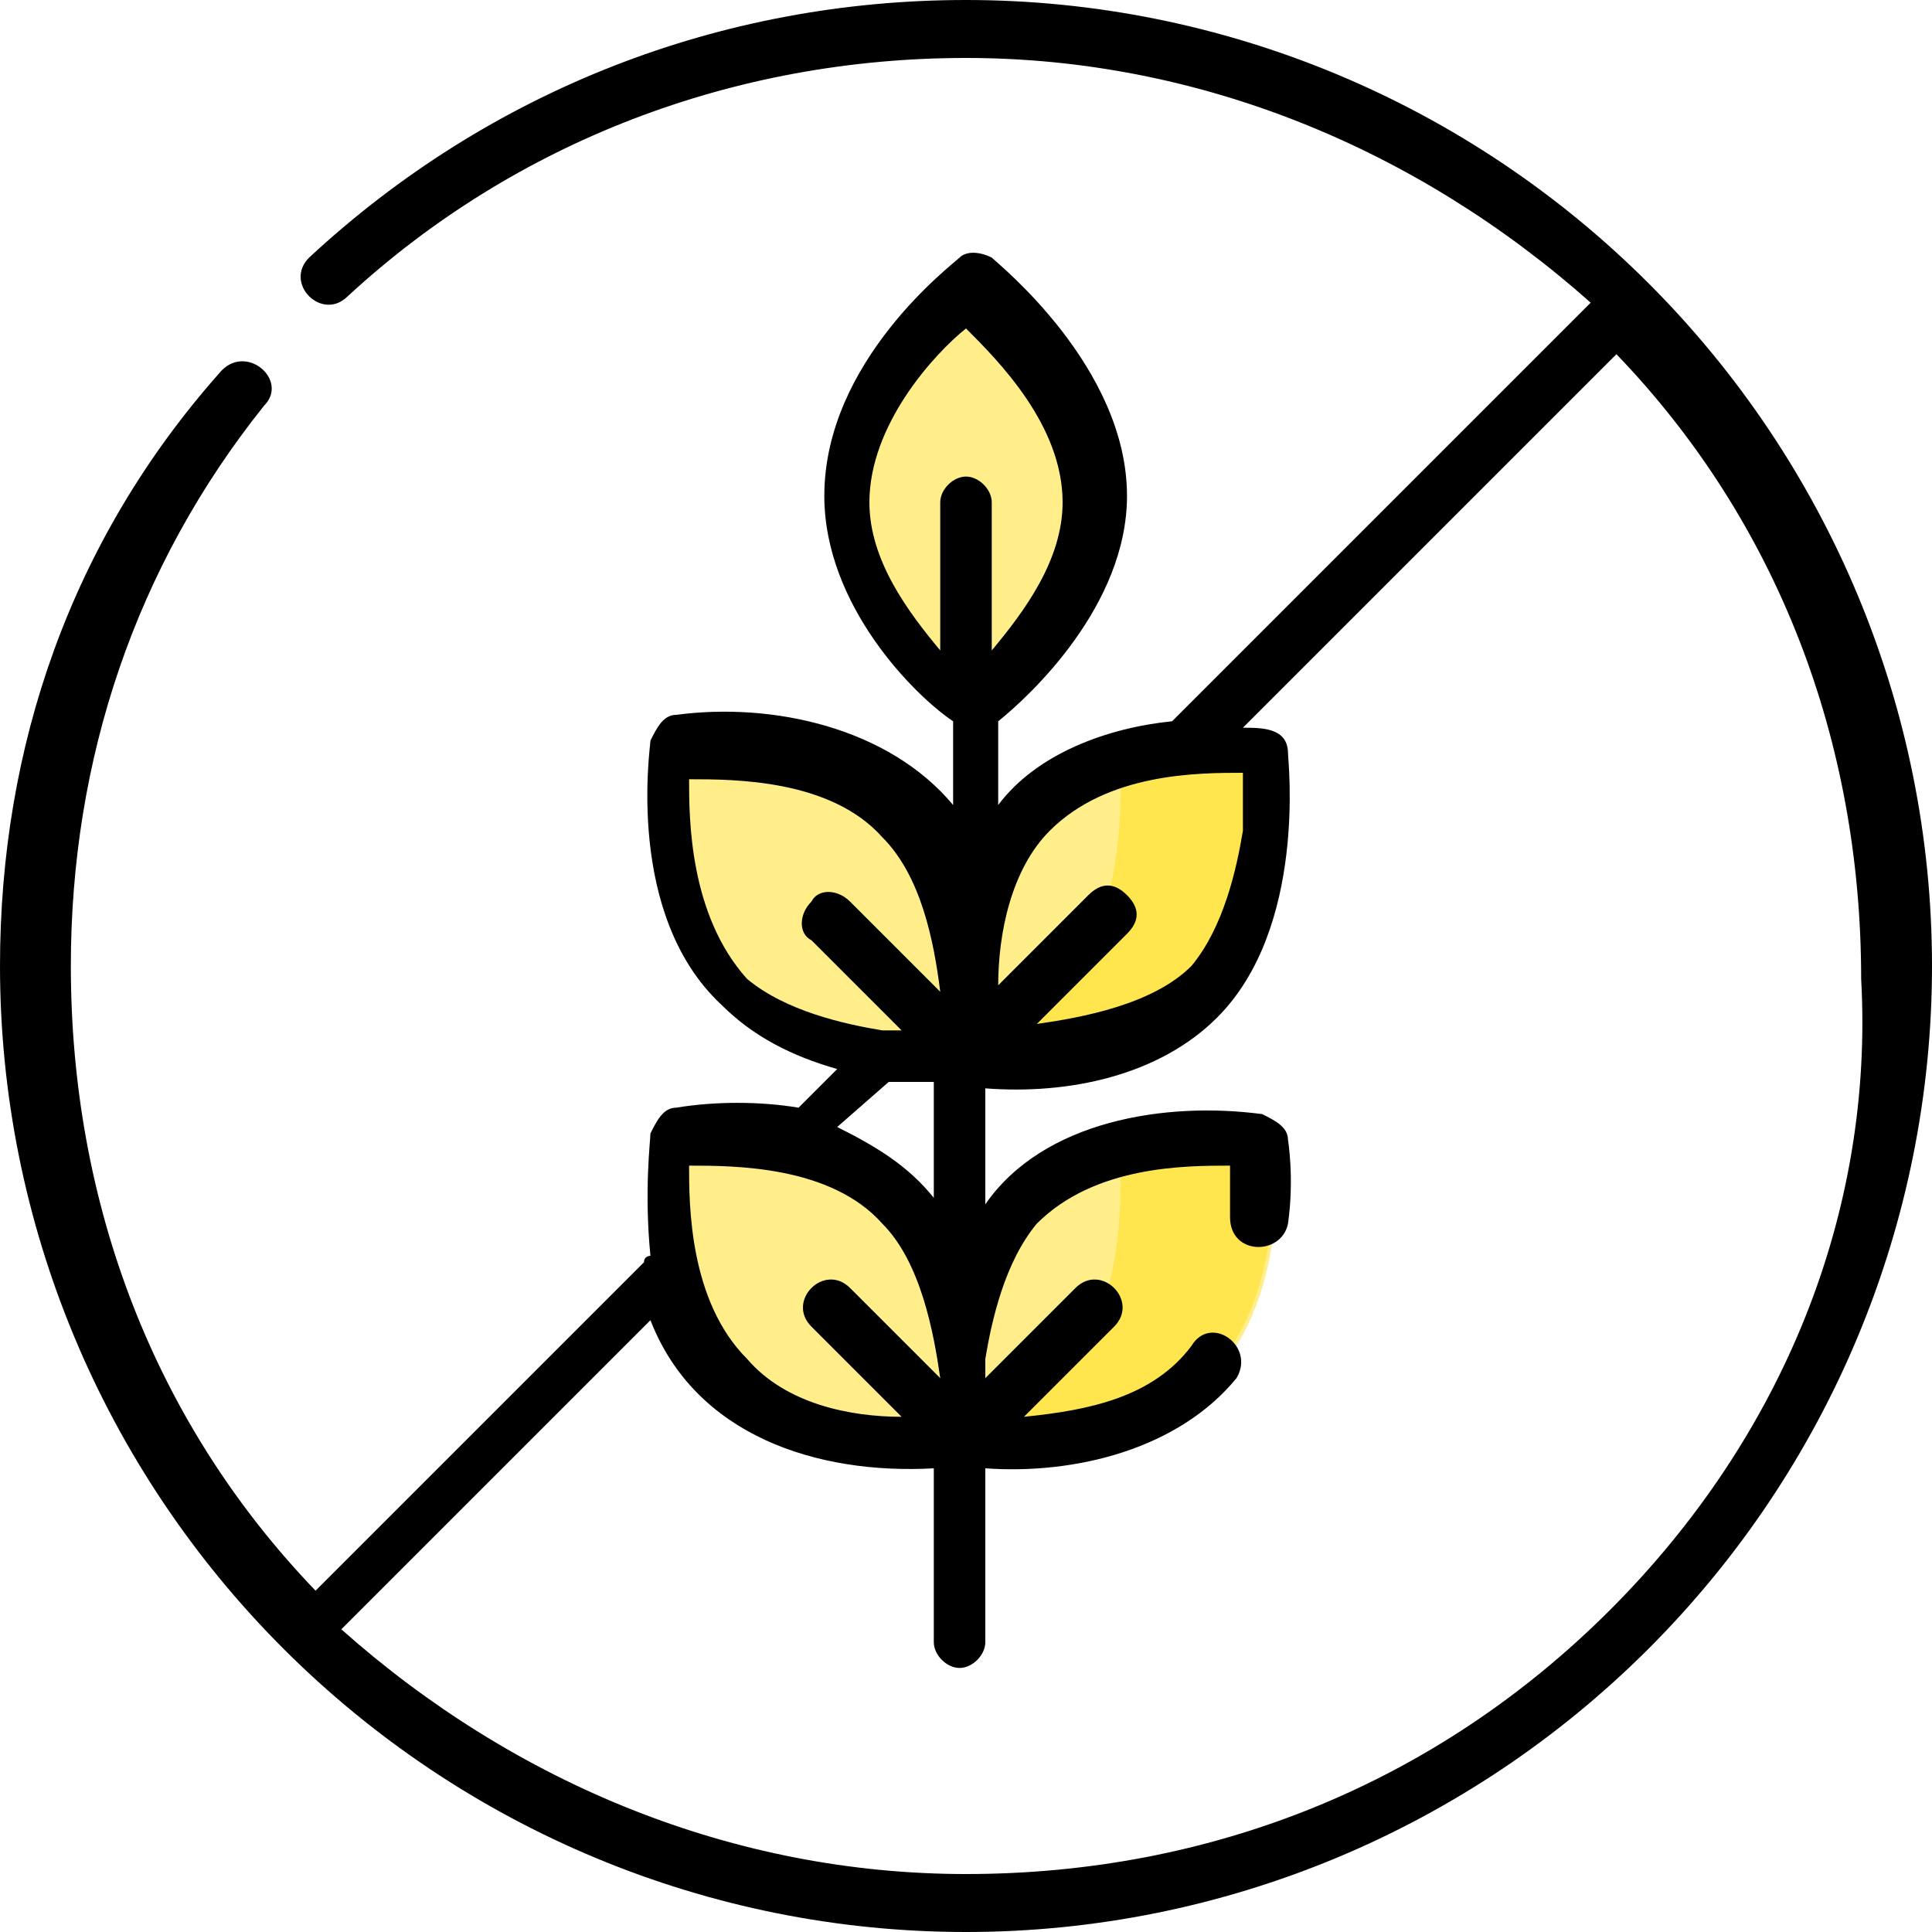
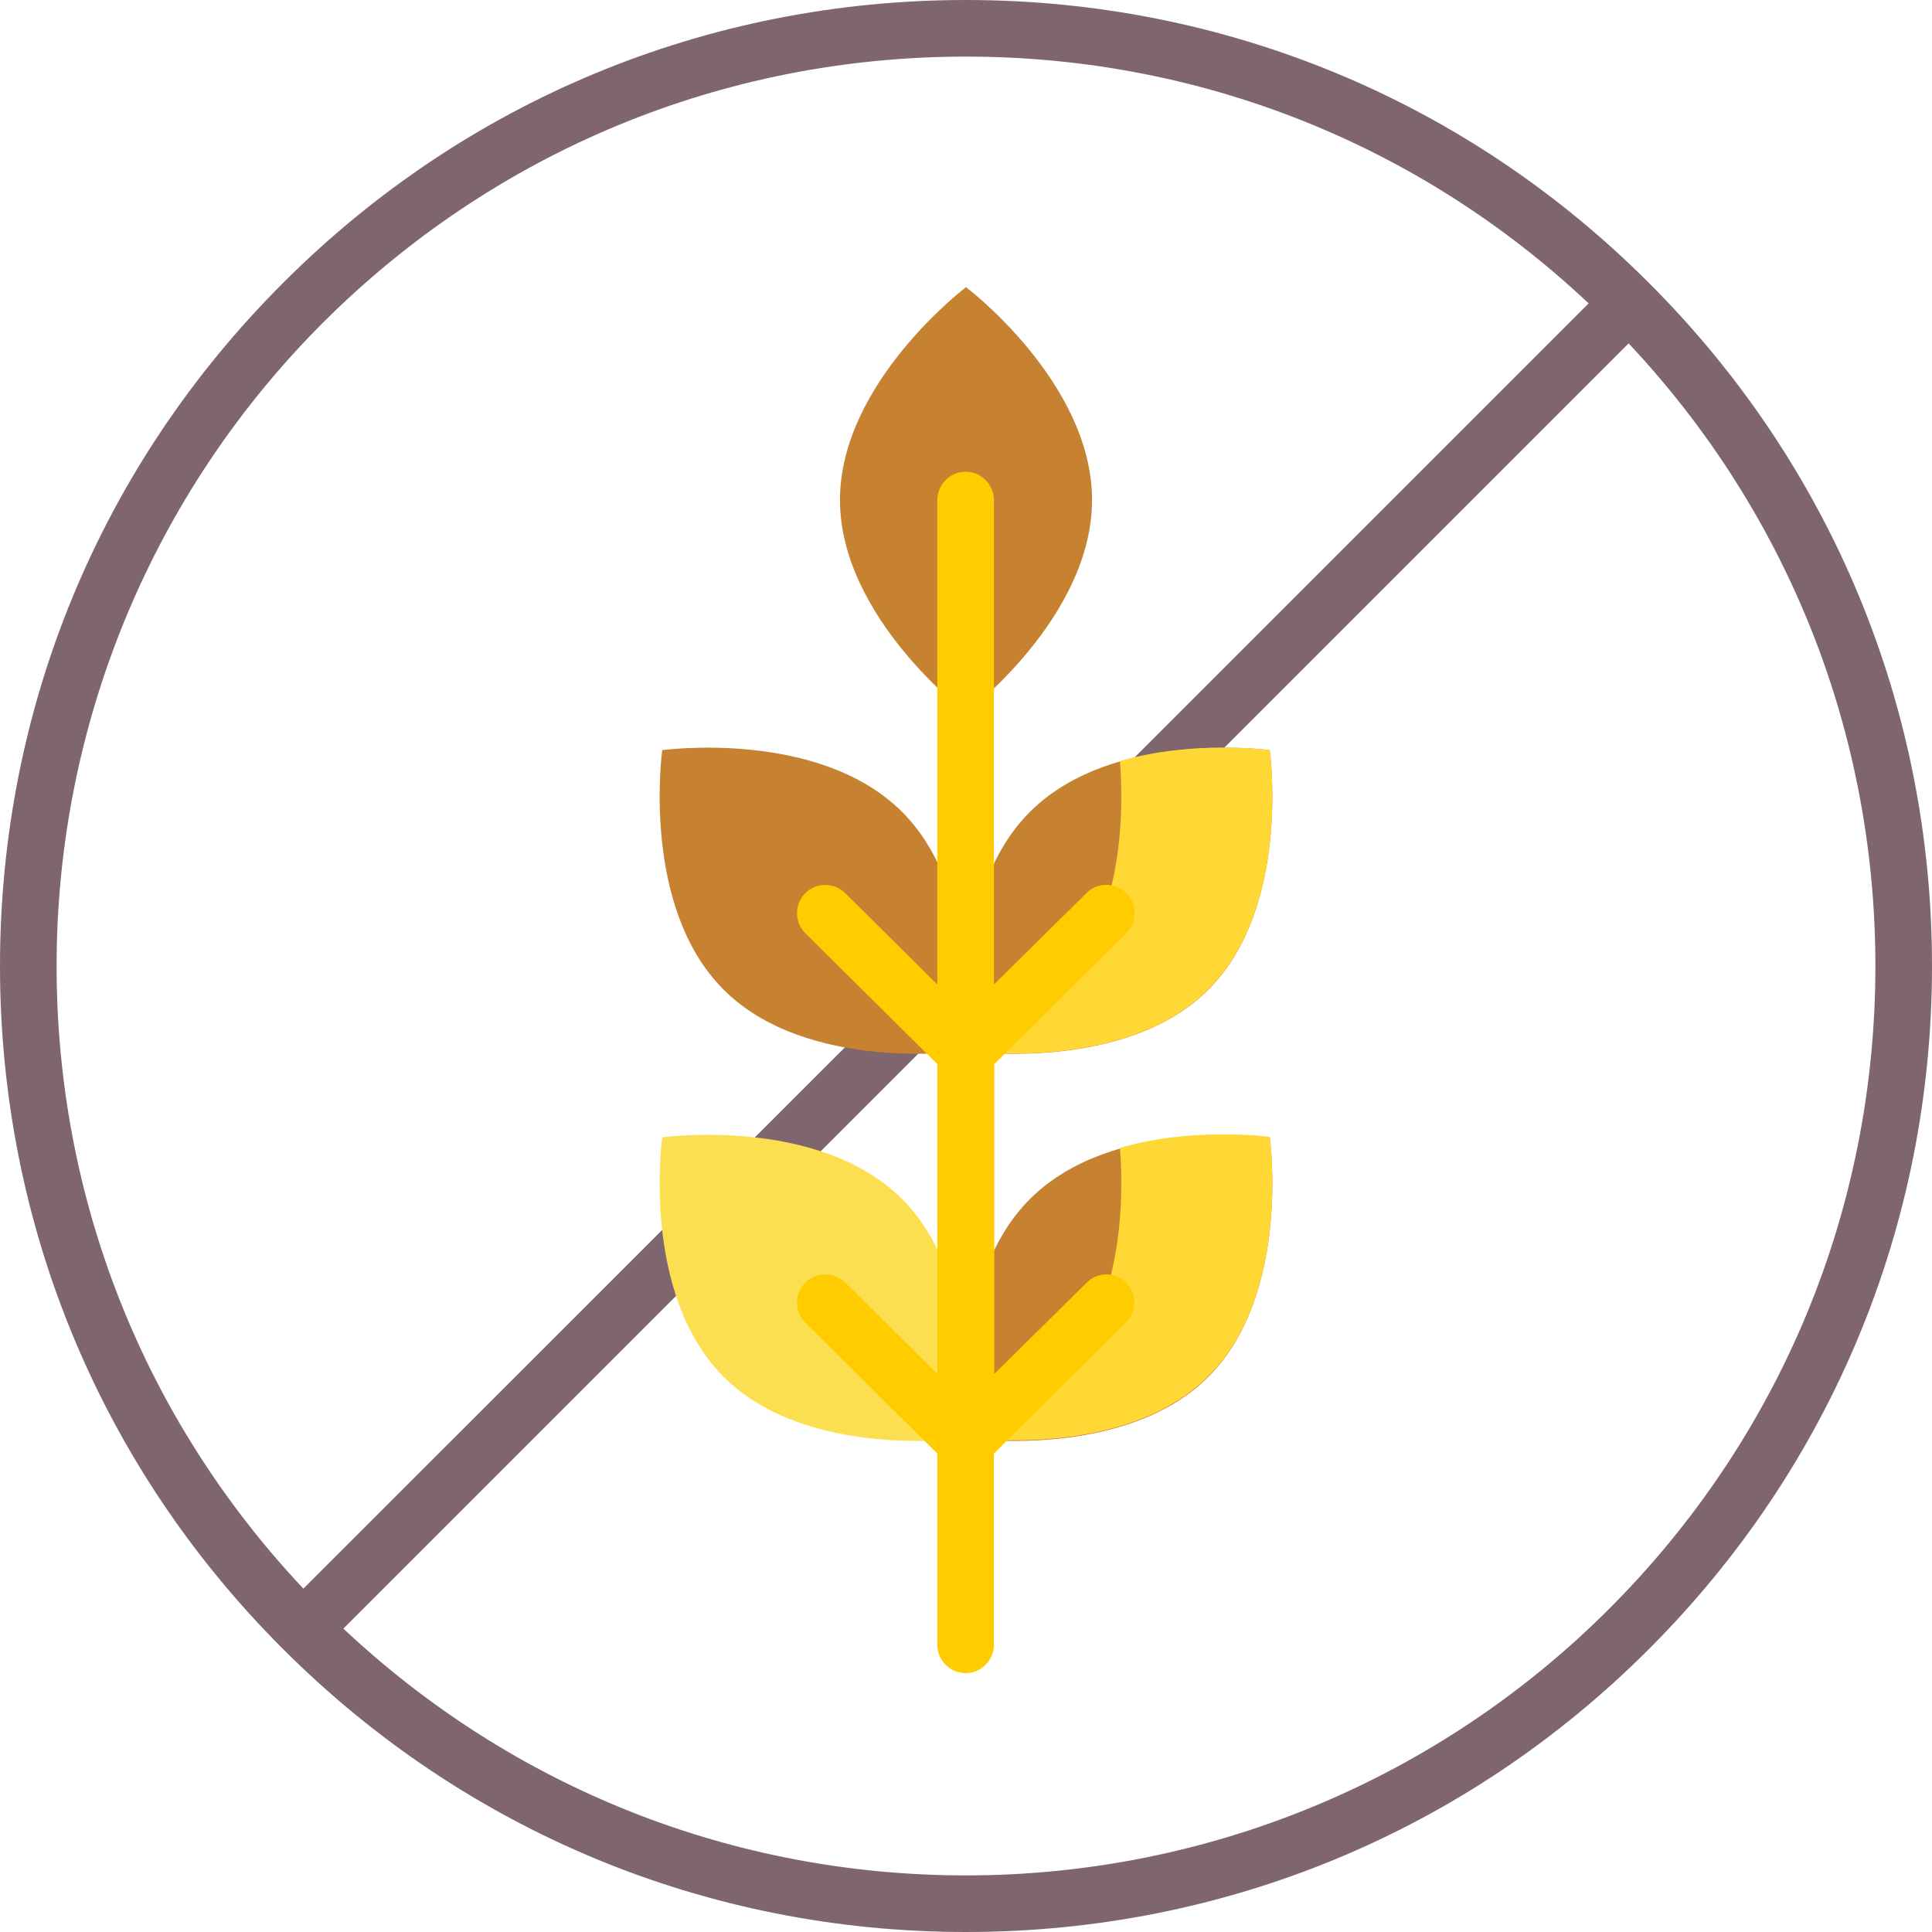
- <svg xmlns="http://www.w3.org/2000/svg" version="1.1" id="Layer_1" x="0px" y="0px" viewBox="0 0 30 30" style="enable-background:new 0 0 30 30;" xml:space="preserve">
+ <svg xmlns="http://www.w3.org/2000/svg" version="1.1" id="Layer_1" x="0px" y="0px" viewBox="0 0 512 512" style="enable-background:new 0 0 512 512;" xml:space="preserve">
  <style type="text/css">
- 	.st0{fill:#FFEE8A;}
- 	.st1{fill:#FFE64F;}
+ 	.st0{fill:#7F656E;}
+ 	.st1{fill:#C68230;}
+ 	.st2{fill:#FFD836;}
+ 	.st3{fill:#FCDF51;}
+ 	.st4{fill:#FFCC00;}
</style>
-   <g>
-     <g>
-       <g>
-         <g>
-           <path class="st0" d="M18.8,15.4c-1.3,1.3-3.7,1-3.7,1s-0.3-2.4,1-3.7s3.7-1,3.7-1S20.1,14.1,18.8,15.4z" />
-           <path class="st1" d="M19.7,11.6c0,0-1.2-0.2-2.3,0.2c0,0.6,0.1,2.5-1,3.6C16,15.8,15.5,16,15,16.2c0,0.1,0,0.2,0,0.2      s2.4,0.3,3.7-1C20.1,14.1,19.7,11.6,19.7,11.6L19.7,11.6z" />
-           <g>
-             <path class="st0" d="M17,7.8c0,1.8-2,3.3-2,3.3s-2-1.5-2-3.3s2-3.3,2-3.3S17,5.9,17,7.8z" />
-             <path class="st0" d="M11.2,15.4c1.3,1.3,3.7,1,3.7,1s0.3-2.4-1-3.7s-3.7-1-3.7-1S9.9,14.1,11.2,15.4z" />
-             <path class="st0" d="M18.8,21.4c-1.3,1.3-3.7,1-3.7,1s-0.3-2.4,1-3.7c1.3-1.3,3.7-1,3.7-1S20.1,20.1,18.8,21.4z" />
-           </g>
-           <path class="st1" d="M19.7,17.7c0,0-1.2-0.2-2.3,0.2c0,0.6,0.1,2.5-1,3.6C16,21.8,15.5,22,15,22.2c0,0.1,0,0.2,0,0.2      s2.4,0.3,3.7-1C20.1,20.1,19.7,17.7,19.7,17.7L19.7,17.7z" />
-           <path class="st0" d="M11.2,21.4c1.3,1.3,3.7,1,3.7,1s0.3-2.4-1-3.7c-1.3-1.3-3.7-1-3.7-1S9.9,20.1,11.2,21.4z" />
-         </g>
-       </g>
-     </g>
-     <path d="M25.6,4.4C22.8,1.6,19,0,15,0C11.2,0,7.6,1.4,4.8,4C4.4,4.4,5,5,5.4,4.6c2.6-2.4,6-3.7,9.6-3.7c3.6,0,7,1.4,9.7,3.8   l-6.5,6.5c-1,0.1-2.1,0.5-2.7,1.3v-1.3c0.5-0.4,2-1.8,2-3.5c0-2-2-3.6-2.1-3.7c-0.2-0.1-0.4-0.1-0.5,0c-0.1,0.1-2.1,1.6-2.1,3.7   c0,1.7,1.4,3.1,2,3.5v1.3c-1-1.2-2.8-1.6-4.3-1.4c-0.2,0-0.3,0.2-0.4,0.4c0,0.1-0.4,2.7,1.1,4.1c0.5,0.5,1.1,0.8,1.8,1l-0.6,0.6   c-0.6-0.1-1.3-0.1-1.9,0c-0.2,0-0.3,0.2-0.4,0.4c0,0.1-0.1,0.9,0,1.9c0,0-0.1,0-0.1,0.1l-5.1,5.1c-2.5-2.6-3.8-6-3.8-9.7   c0-3.2,1-6.2,3-8.7c0.4-0.4-0.3-1-0.7-0.5C1.1,8.4,0,11.6,0,15c0,4,1.6,7.8,4.4,10.6C7.2,28.4,11,30,15,30s7.8-1.6,10.6-4.4   C28.4,22.8,30,19,30,15S28.4,7.2,25.6,4.4L25.6,4.4z M16.3,12.9c0.9-0.9,2.3-0.9,3-0.9c0,0.2,0,0.6,0,0.9c-0.1,0.6-0.3,1.5-0.8,2.1   c-0.6,0.6-1.7,0.8-2.4,0.9l1.4-1.4c0.2-0.2,0.2-0.4,0-0.6c-0.2-0.2-0.4-0.2-0.6,0l-1.4,1.4C15.5,14.5,15.7,13.5,16.3,12.9   L16.3,12.9z M13.5,7.8c0-1.2,1-2.3,1.5-2.7c0.5,0.5,1.5,1.5,1.5,2.7c0,0.9-0.6,1.7-1.1,2.3V7.8c0-0.2-0.2-0.4-0.4-0.4   s-0.4,0.2-0.4,0.4v2.3C14.1,9.5,13.5,8.7,13.5,7.8z M10.7,12.1c0.7,0,2.2,0,3,0.9c0.6,0.6,0.8,1.6,0.9,2.4l-1.4-1.4   c-0.2-0.2-0.5-0.2-0.6,0c-0.2,0.2-0.2,0.5,0,0.6l1.4,1.4c-0.1,0-0.2,0-0.3,0c-0.6-0.1-1.5-0.3-2.1-0.8   C10.7,14.2,10.7,12.7,10.7,12.1L10.7,12.1z M13.8,16.8c0.2,0,0.5,0,0.7,0v1.8c-0.4-0.5-0.9-0.8-1.5-1.1L13.8,16.8z M10.7,18.1   c0.7,0,2.2,0,3,0.9c0.6,0.6,0.8,1.7,0.9,2.4l-1.4-1.4c-0.4-0.4-1,0.2-0.6,0.6l1.4,1.4c-0.8,0-1.8-0.2-2.4-0.9   C10.7,20.2,10.7,18.7,10.7,18.1L10.7,18.1z M25,25c-2.7,2.7-6.2,4.1-10,4.1c-3.6,0-7-1.4-9.7-3.8l4.8-4.8c0.7,1.8,2.6,2.4,4.4,2.3   v2.7c0,0.2,0.2,0.4,0.4,0.4s0.4-0.2,0.4-0.4v-2.7c1.4,0.1,3-0.3,3.9-1.4c0.3-0.5-0.4-1-0.7-0.5c-0.6,0.8-1.6,1-2.6,1.1l1.4-1.4   c0.4-0.4-0.2-1-0.6-0.6l-1.4,1.4c0-0.1,0-0.2,0-0.3c0.1-0.6,0.3-1.5,0.8-2.1c0.9-0.9,2.3-0.9,3-0.9c0,0.2,0,0.5,0,0.8   c0,0.6,0.8,0.6,0.9,0.1c0.1-0.7,0-1.3,0-1.3c0-0.2-0.2-0.3-0.4-0.4c-1.5-0.2-3.4,0.1-4.3,1.4v-1.8c1.3,0.1,2.7-0.2,3.6-1.1   c1.4-1.4,1.1-4,1.1-4.1c0-0.4-0.4-0.4-0.7-0.4l5.8-5.8c2.5,2.6,3.8,6,3.8,9.7C29.1,18.8,27.7,22.3,25,25L25,25z" />
-   </g>
+   <path class="st0" d="M437,75C388.7,26.6,324.4,0,256,0S123.3,26.6,75,75C26.6,123.3,0,187.6,0,256s26.6,132.7,75,181  c48.4,48.4,112.6,75,181,75s132.7-26.6,181-75c48.4-48.4,75-112.6,75-181S485.4,123.3,437,75L437,75z M426.4,426.4  C381.1,471.7,320,497,256,497c-61.8,0-120.1-23.2-165-65.4l204-204c3-3,2.9-7.8-0.1-10.7c-3-2.8-7.8-2.5-10.7,0.4L80.4,421  C38.2,376.2,15,317.9,15,256c0-64,25.3-125.2,70.6-170.5C131.1,40.1,191.6,15,256,15c61.9,0,120.2,23.2,165,65.4L292.8,208.6  c-2.9,2.9-2.9,7.7,0,10.6c1.5,1.5,3.4,2.2,5.3,2.2s3.8-0.7,5.3-2.2L431.6,91c42.2,44.9,65.4,103.2,65.4,165  C497,320.4,471.9,380.9,426.4,426.4L426.4,426.4z" />
+   <path class="st1" d="M320.2,262.3c-22,22-63.5,16.3-63.5,16.3s-5.8-41.5,16.3-63.5s63.5-16.3,63.5-16.3S342.3,240.3,320.2,262.3z" />
+   <path class="st2" d="M336.5,198.8c0,0-20.1-2.8-39.7,2.9c0.8,9.8,2,42.1-16.6,60.6c-6.7,6.7-15.2,10.8-23.8,13.3  c0.2,1.9,0.3,2.9,0.3,2.9s41.5,5.8,63.5-16.3C342.3,240.3,336.5,198.8,336.5,198.8L336.5,198.8z" />
+   <path class="st1" d="M289.4,132.5c0,31.2-33.4,56.4-33.4,56.4s-33.4-25.3-33.4-56.4S256,76.1,256,76.1S289.4,101.3,289.4,132.5z" />
+   <path class="st1" d="M191.8,262.3c22,22,63.5,16.3,63.5,16.3s5.8-41.5-16.3-63.5s-63.5-16.3-63.5-16.3S169.7,240.3,191.8,262.3z" />
+   <path class="st1" d="M320.2,364.9c-22,22-63.5,16.3-63.5,16.3s-5.8-41.5,16.3-63.5s63.5-16.3,63.5-16.3S342.3,342.8,320.2,364.9z" />
+   <path class="st2" d="M336.5,301.3c0,0-20.1-2.8-39.7,2.9c0.8,9.8,2,42.1-16.6,60.6c-6.7,6.7-15.2,10.8-23.8,13.3  c0.2,1.9,0.3,2.9,0.3,2.9s41.5,5.8,63.5-16.3C342.3,342.8,336.5,301.3,336.5,301.3L336.5,301.3z" />
+   <path class="st3" d="M191.8,364.9c22,22,63.5,16.3,63.5,16.3s5.8-41.5-16.3-63.5s-63.5-16.3-63.5-16.3S169.7,342.8,191.8,364.9z" />
+   <path class="st4" d="M288,339.9l-24.5,24.2V282l35-34.7c2.9-2.9,3-7.7,0-10.6c-2.9-2.9-7.7-3-10.6,0l-24.5,24.2V132.5  c0-4.1-3.4-7.5-7.5-7.5s-7.5,3.4-7.5,7.5v128.4L224,236.7c-2.9-2.9-7.7-2.9-10.6,0s-2.9,7.7,0,10.6l35,34.7v82.1L224,339.9  c-2.9-2.9-7.7-2.9-10.6,0c-2.9,2.9-2.9,7.7,0,10.6l35,34.7v50.7c0,4.1,3.4,7.5,7.5,7.5s7.5-3.4,7.5-7.5v-50.7l35-34.7  c2.9-2.9,3-7.7,0-10.6C295.7,337,290.9,337,288,339.9z" />
</svg>
